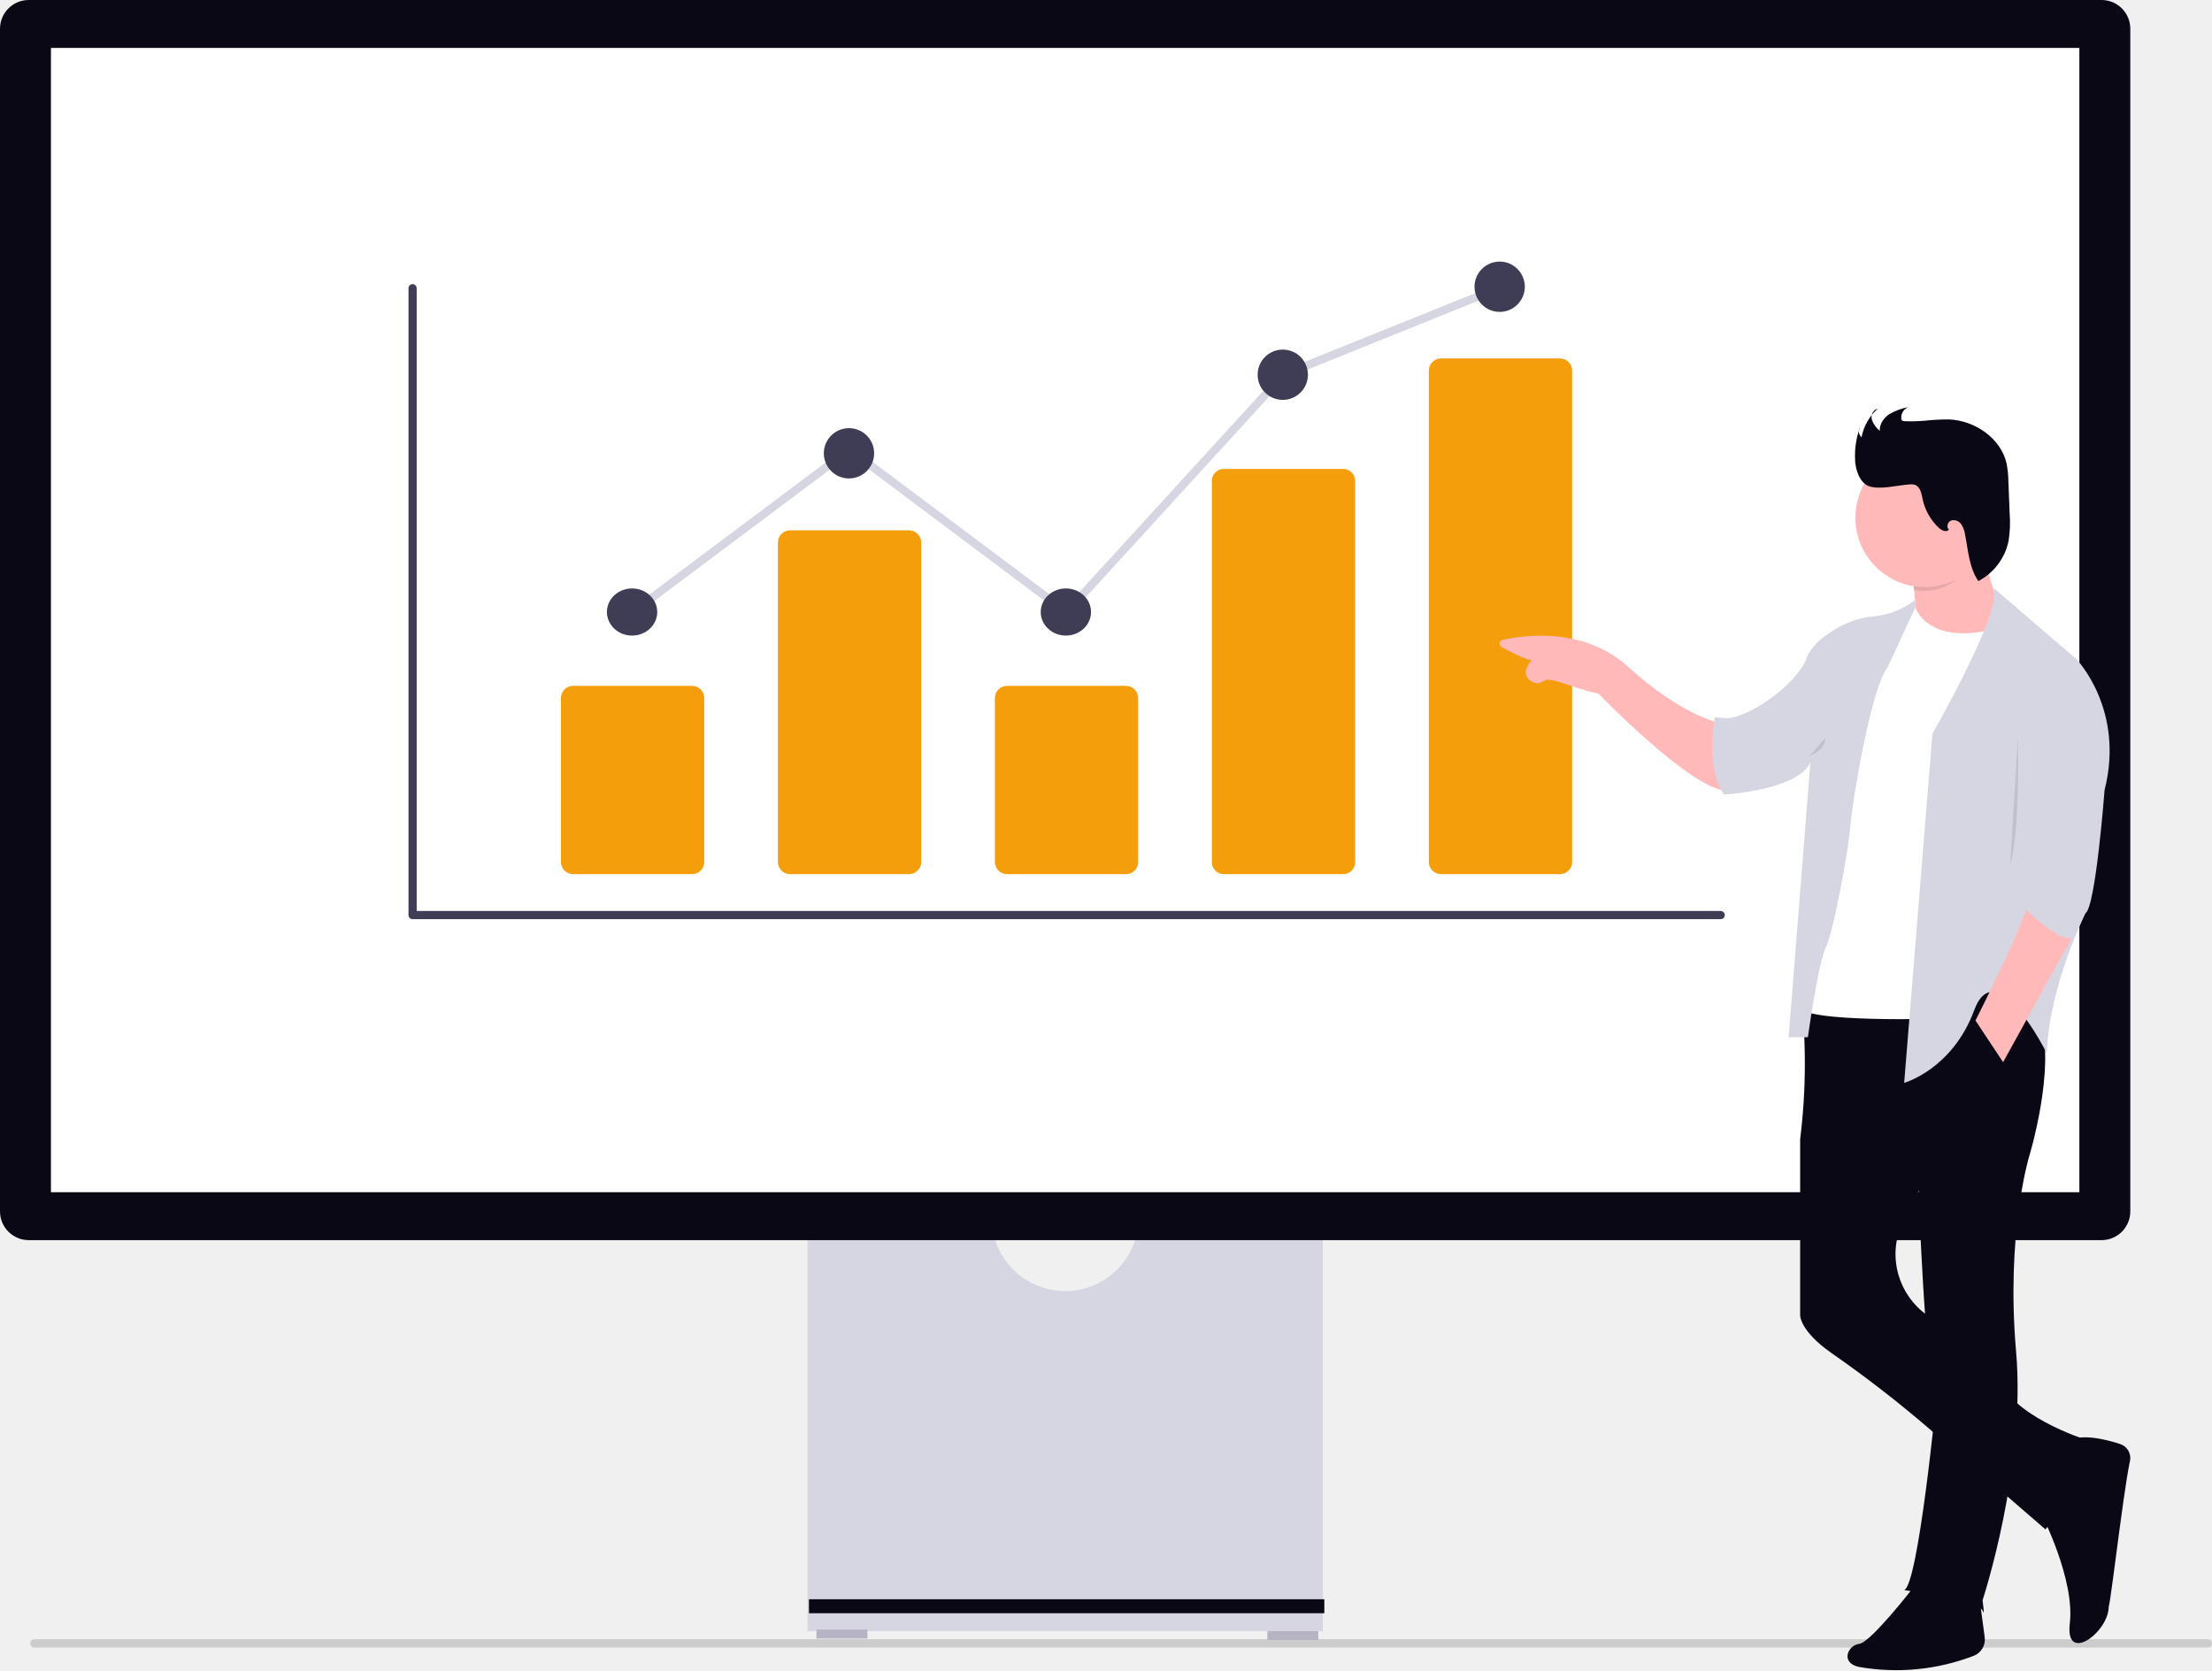
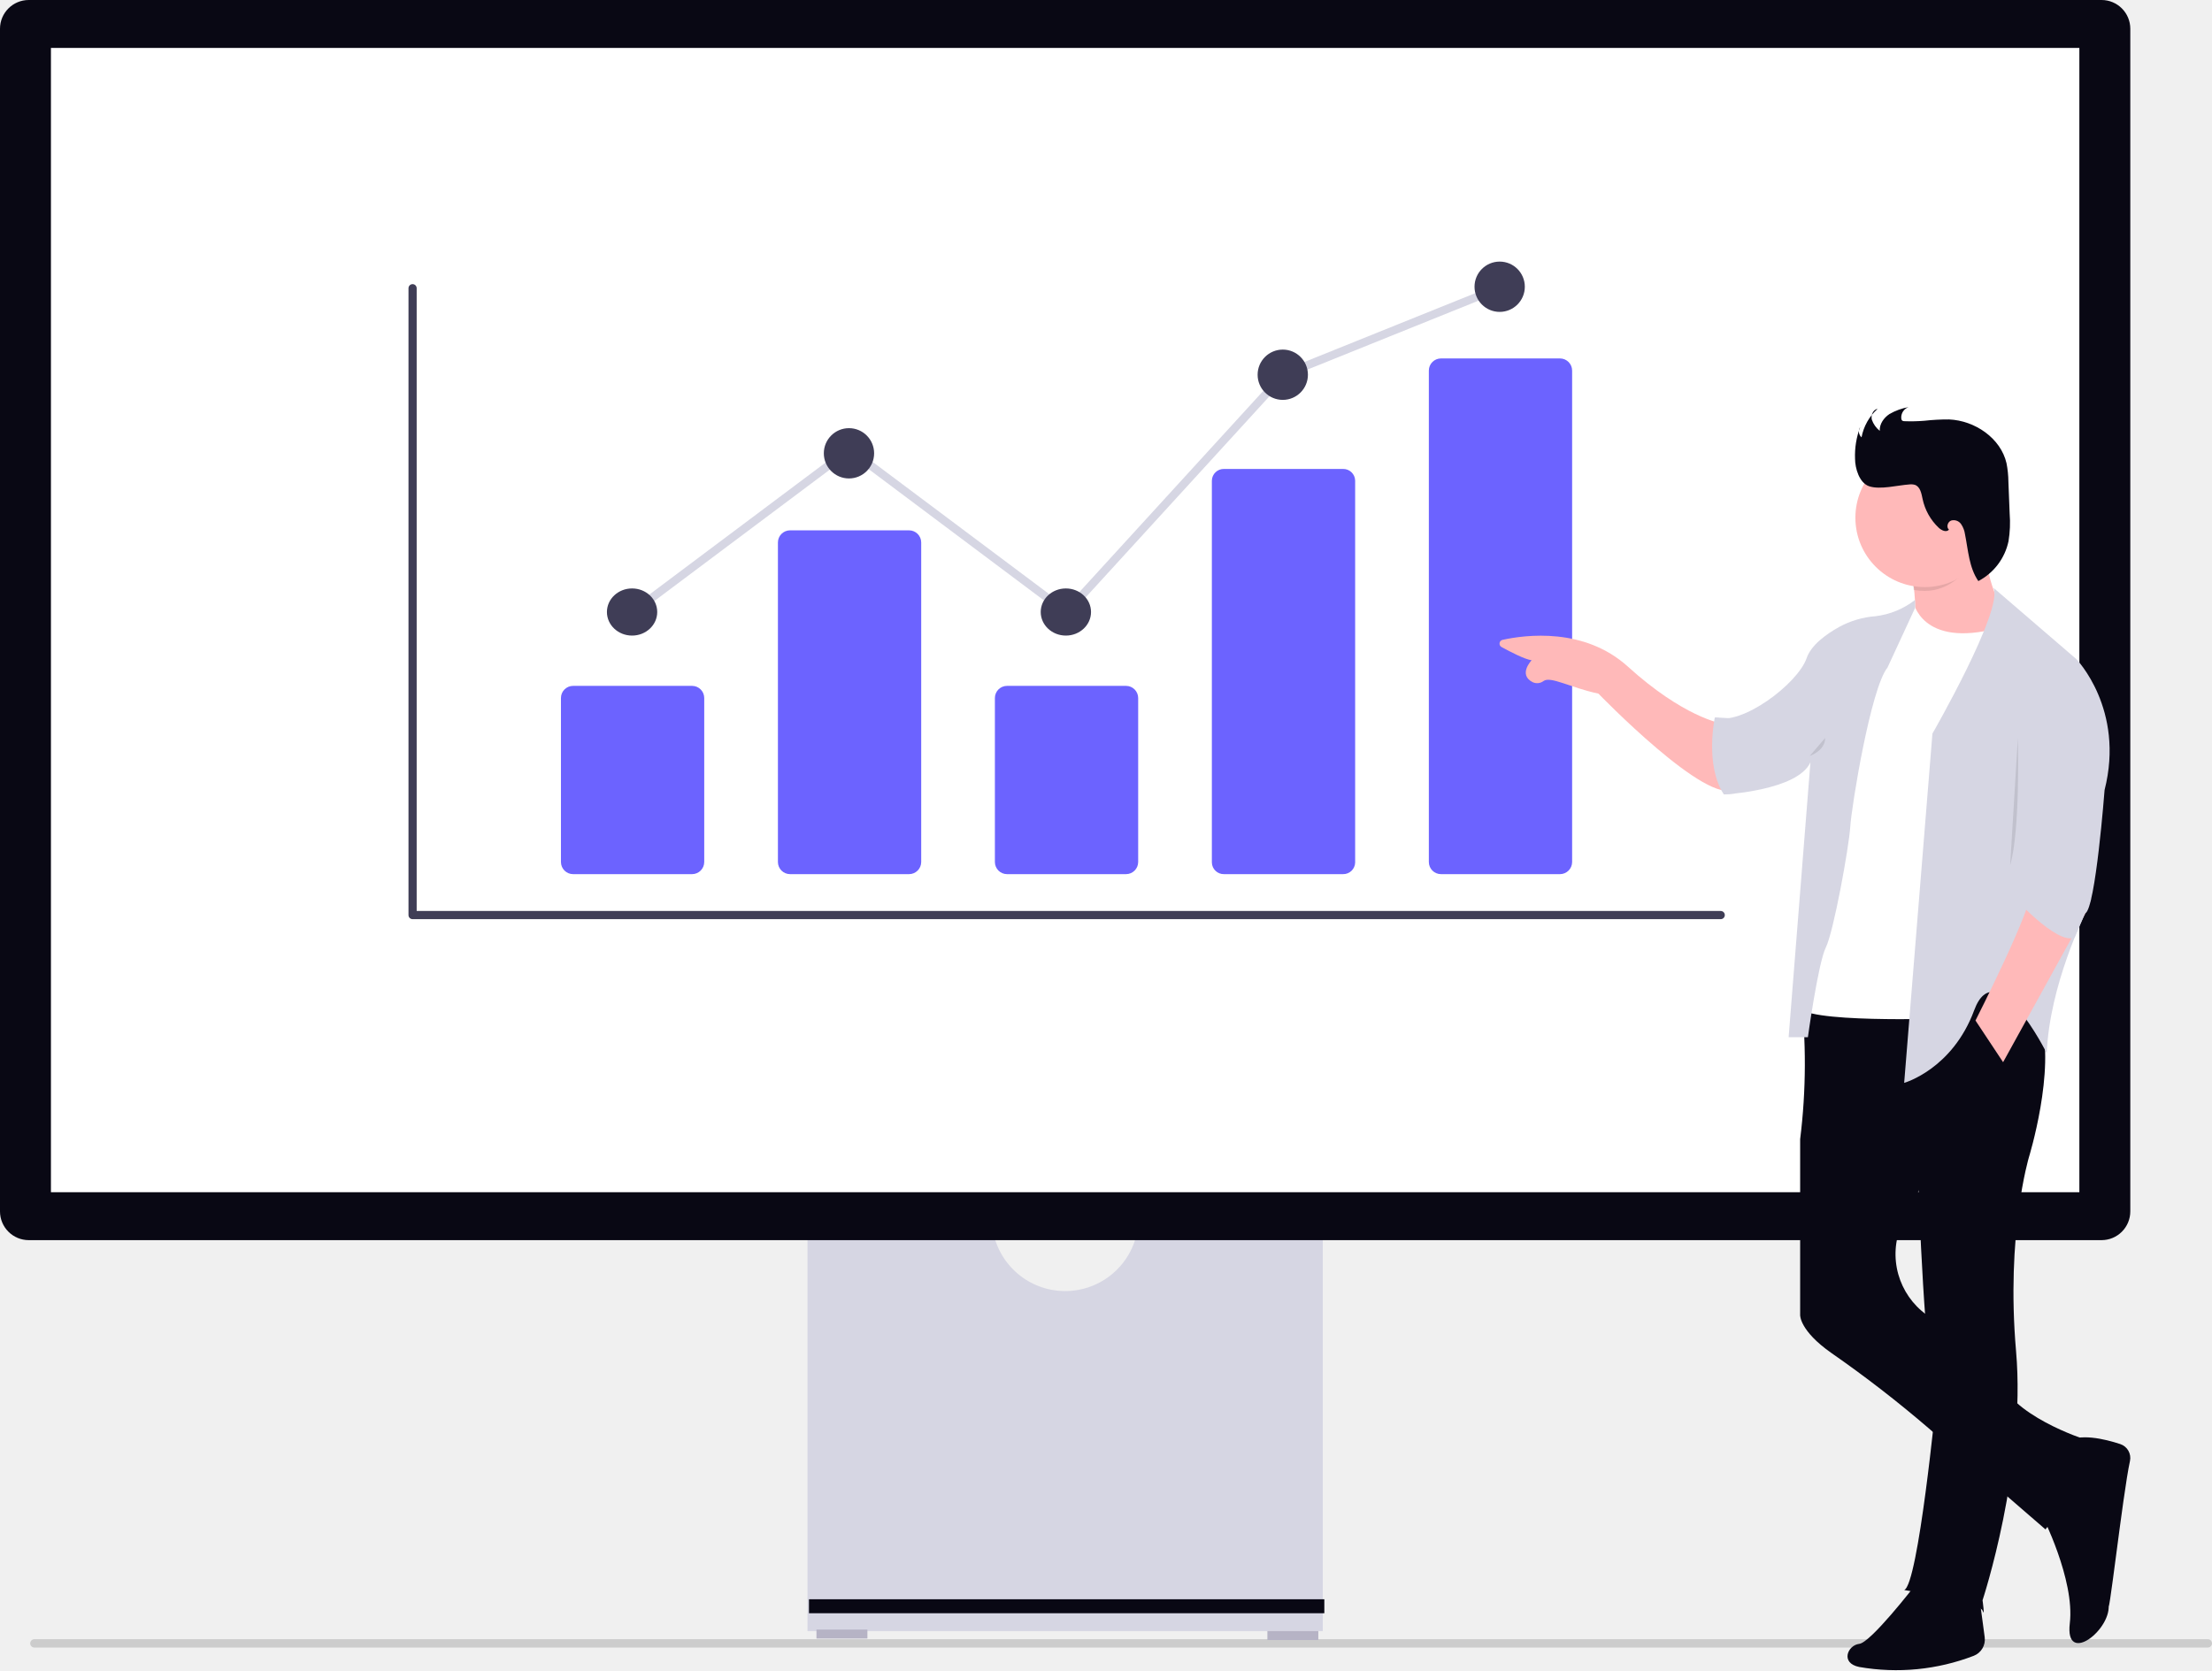
<svg xmlns="http://www.w3.org/2000/svg" width="880.182" height="664.736" viewBox="0 0 880.182 664.736" role="img" artist="Katerina Limpitsouni" source="https://undraw.co/">
  <g id="Group_103" data-name="Group 103" transform="translate(-551 -324.713)">
-     <path id="Path_782-1697" data-name="Path 782" d="M15.18,488.859a1.7,1.7,0,0,0,1.734,1.669H881.621a1.67,1.67,0,1,0,0-3.337H16.914A1.7,1.7,0,0,0,15.18,488.859Z" transform="translate(547.826 489.929)" fill="#ccc" />
-     <path id="Path_783-1698" data-name="Path 783" d="M360.492,370.945a29.205,29.205,0,0,1-57.628,0H229.146V530.7H434.209V370.945H360.492Z" transform="translate(643.158 443.177)" fill="#d6d6e3" />
+     <path id="Path_782-196" data-name="Path 782" d="M15.18,488.859a1.7,1.7,0,0,0,1.734,1.669H881.621a1.67,1.67,0,1,0,0-3.337H16.914A1.7,1.7,0,0,0,15.18,488.859Z" transform="translate(547.826 489.929)" fill="#ccc" />
+     <path id="Path_783-197" data-name="Path 783" d="M360.492,370.945a29.205,29.205,0,0,1-57.628,0H229.146V530.7H434.209V370.945H360.492Z" transform="translate(643.158 443.177)" fill="#d6d6e3" />
    <rect id="Rectangle_253" data-name="Rectangle 253" width="20.268" height="3.577" transform="translate(875.882 973.285)" fill="#b6b3c5" />
    <rect id="Rectangle_254" data-name="Rectangle 254" width="20.268" height="3.577" transform="translate(1055.311 973.88)" fill="#b6b3c5" />
    <rect id="Rectangle_255" data-name="Rectangle 255" width="205.064" height="5.561" transform="translate(872.902 961.224)" fill="#090814" />
-     <path id="Path_784-1699" data-name="Path 784" d="M836.241,515.493H11.432A11.445,11.445,0,0,1,0,504.061V33.344A11.445,11.445,0,0,1,11.432,21.911H836.241a11.445,11.445,0,0,1,11.432,11.432V504.061a11.446,11.446,0,0,1-11.432,11.432Z" transform="translate(551 302.802)" fill="#090814" />
+     <path id="Path_784-198" data-name="Path 784" d="M836.241,515.493H11.432A11.445,11.445,0,0,1,0,504.061V33.344A11.445,11.445,0,0,1,11.432,21.911H836.241a11.445,11.445,0,0,1,11.432,11.432V504.061a11.446,11.446,0,0,1-11.432,11.432Z" transform="translate(551 302.802)" fill="#090814" />
    <rect id="Rectangle_256" data-name="Rectangle 256" width="807.138" height="455.431" transform="translate(571.266 343.789)" fill="#fff" />
    <g id="Group_101" data-name="Group 101" transform="translate(713.544 428.829)">
-       <path id="Path_1631-1700" data-name="Path 1631" d="M329.256,249.686l-86.542-64.821L157.355,248.8l-1.955-2.606,87.314-65.4,86.131,64.513,85.589-93.664.344-.14,86.337-34.785,1.218,3.022L416.34,154.387Z" transform="translate(-67.207 -107.955)" fill="#d6d6e3" />
-       <path id="Path_1625-1701" data-name="Path 1625" d="M841.882,590.59H321.361a1.629,1.629,0,0,1-1.629-1.629V339.476a1.629,1.629,0,0,1,3.258,0V587.332H841.882a1.629,1.629,0,1,1,0,3.258Z" transform="translate(-319.732 -328.874)" fill="#3f3d56" />
-       <path id="Path_1626-1702" data-name="Path 1626" d="M409.151,510.934H361.807a4.841,4.841,0,0,1-4.836-4.835V440.835A4.841,4.841,0,0,1,361.807,436h47.343a4.841,4.841,0,0,1,4.836,4.835V506.1A4.841,4.841,0,0,1,409.151,510.934Z" transform="translate(-296.308 -267.137)" fill="#f59e0b" />
-       <path id="Path_1627-1703" data-name="Path 1627" d="M462.151,534.835H414.807A4.841,4.841,0,0,1,409.971,530V402.835A4.841,4.841,0,0,1,414.807,398h47.343a4.841,4.841,0,0,1,4.836,4.835V530a4.841,4.841,0,0,1-4.836,4.835Z" transform="translate(-262.971 -291.039)" fill="#f59e0b" />
-       <path id="Path_1628-1704" data-name="Path 1628" d="M515.151,510.934H467.807a4.841,4.841,0,0,1-4.836-4.835V440.835A4.841,4.841,0,0,1,467.807,436h47.343a4.841,4.841,0,0,1,4.836,4.835V506.1A4.841,4.841,0,0,1,515.151,510.934Z" transform="translate(-229.635 -267.137)" fill="#f59e0b" />
-       <path id="Path_1629-1705" data-name="Path 1629" d="M568.151,544.271H520.807a4.735,4.735,0,0,1-4.836-4.616V387.617A4.735,4.735,0,0,1,520.807,383h47.343a4.735,4.735,0,0,1,4.836,4.616V539.654A4.735,4.735,0,0,1,568.151,544.271Z" transform="translate(-196.299 -300.474)" fill="#f59e0b" />
-       <path id="Path_1630-1706" data-name="Path 1630" d="M621.151,561.253H573.807a4.841,4.841,0,0,1-4.836-4.835V360.835A4.841,4.841,0,0,1,573.807,356h47.343a4.841,4.841,0,0,1,4.836,4.835V556.418a4.841,4.841,0,0,1-4.836,4.835Z" transform="translate(-162.962 -317.456)" fill="#f59e0b" />
+       <path id="Path_1631-199" data-name="Path 1631" d="M329.256,249.686l-86.542-64.821L157.355,248.8l-1.955-2.606,87.314-65.4,86.131,64.513,85.589-93.664.344-.14,86.337-34.785,1.218,3.022L416.34,154.387Z" transform="translate(-67.207 -107.955)" fill="#d6d6e3" />
+       <path id="Path_1625-200" data-name="Path 1625" d="M841.882,590.59H321.361a1.629,1.629,0,0,1-1.629-1.629V339.476a1.629,1.629,0,0,1,3.258,0V587.332H841.882a1.629,1.629,0,1,1,0,3.258Z" transform="translate(-319.732 -328.874)" fill="#3f3d56" />
+       <path id="Path_1626-201" data-name="Path 1626" d="M409.151,510.934H361.807a4.841,4.841,0,0,1-4.836-4.835V440.835A4.841,4.841,0,0,1,361.807,436h47.343a4.841,4.841,0,0,1,4.836,4.835V506.1A4.841,4.841,0,0,1,409.151,510.934Z" transform="translate(-296.308 -267.137)" fill="#6c63ff" />
+       <path id="Path_1627-202" data-name="Path 1627" d="M462.151,534.835H414.807A4.841,4.841,0,0,1,409.971,530V402.835A4.841,4.841,0,0,1,414.807,398h47.343a4.841,4.841,0,0,1,4.836,4.835V530a4.841,4.841,0,0,1-4.836,4.835Z" transform="translate(-262.971 -291.039)" fill="#6c63ff" />
+       <path id="Path_1628-203" data-name="Path 1628" d="M515.151,510.934H467.807a4.841,4.841,0,0,1-4.836-4.835V440.835A4.841,4.841,0,0,1,467.807,436h47.343a4.841,4.841,0,0,1,4.836,4.835V506.1A4.841,4.841,0,0,1,515.151,510.934Z" transform="translate(-229.635 -267.137)" fill="#6c63ff" />
+       <path id="Path_1629-204" data-name="Path 1629" d="M568.151,544.271H520.807a4.735,4.735,0,0,1-4.836-4.616V387.617A4.735,4.735,0,0,1,520.807,383h47.343a4.735,4.735,0,0,1,4.836,4.616V539.654A4.735,4.735,0,0,1,568.151,544.271Z" transform="translate(-196.299 -300.474)" fill="#6c63ff" />
+       <path id="Path_1630-205" data-name="Path 1630" d="M621.151,561.253H573.807a4.841,4.841,0,0,1-4.836-4.835V360.835A4.841,4.841,0,0,1,573.807,356h47.343a4.841,4.841,0,0,1,4.836,4.835V556.418a4.841,4.841,0,0,1-4.836,4.835Z" transform="translate(-162.962 -317.456)" fill="#6c63ff" />
      <ellipse id="Ellipse_336" data-name="Ellipse 336" cx="10.007" cy="9.381" rx="10.007" ry="9.381" transform="translate(78.959 130.086)" fill="#3f3d56" />
      <circle id="Ellipse_337" data-name="Ellipse 337" cx="10.007" cy="10.007" r="10.007" transform="translate(165.266 66.294)" fill="#3f3d56" />
      <ellipse id="Ellipse_338" data-name="Ellipse 338" cx="10.007" cy="9.381" rx="10.007" ry="9.381" transform="translate(251.573 130.086)" fill="#3f3d56" />
      <circle id="Ellipse_339" data-name="Ellipse 339" cx="10.007" cy="10.007" r="10.007" transform="translate(337.88 35.023)" fill="#3f3d56" />
      <ellipse id="Ellipse_340" data-name="Ellipse 340" cx="10.007" cy="10.009" rx="10.007" ry="10.009" transform="translate(424.187 0)" fill="#3f3d56" />
    </g>
    <g id="Group_102" data-name="Group 102" transform="translate(1147.675 486.741)">
-       <path id="Path_1647-1707" data-name="Path 1647" d="M852.789,302.971s-14.822-2.556-36.8-22.489c-17.389-15.766-40.844-12.666-49.888-10.678a1.544,1.544,0,0,0-.411,2.867c3.655,2,9.322,4.922,11.978,5.255,0,0-5.478,5.667.344,8.7a4.189,4.189,0,0,0,4.378-.422c2.8-2.044,10.578,2.6,21.855,5.011,0,0,43.955,45.488,54.177,37.777Z" transform="translate(-764.883 -177.174)" fill="#ffb9b9" />
-       <path id="Path_1648-1708" data-name="Path 1648" d="M912.11,246.027s4.089,17.377,0,29.644l18.4,2.555,16.355-8.178V259.316s-7.667-16.355-5.622-35.266Z" transform="translate(-748.527 -182.073)" fill="#ffb9b9" />
-       <path id="Path_1649-1709" data-name="Path 1649" d="M959,585.888s13.333,26.066,11.244,43.444,17.377,2.044,15.333-8.178c-.433,12.374,5.722-43.333,8.6-56.377a5.822,5.822,0,0,0-3.866-6.789c-6.145-2.022-16.433-4.5-21.6-.711C961.078,562.888,959,585.888,959,585.888Z" transform="translate(-743.318 -145.273)" fill="#090814" />
-       <path id="Path_1650-1710" data-name="Path 1650" d="M916.154,608.743s-17.378,22.488-21.977,23-7.667,7.667,0,9.2a85.931,85.931,0,0,0,45.555-4.444,6.956,6.956,0,0,0,4.367-7.4l-2.933-21.889Z" transform="translate(-751.037 -139.507)" fill="#090814" />
-       <path id="Path_1651-1711" data-name="Path 1651" d="M889.417,393.78,872.75,396a243.914,243.914,0,0,1-.2,58.588v70s-.322,6.167,12.478,15.133a478.531,478.531,0,0,1,38.755,30L970.16,609.9s18.4-22.489,15.844-35.777c0,0-30.666-9.711-34.755-25.555-2.344-9.067-14.233-16.666-23.966-21.444A29.8,29.8,0,0,1,911.338,493.3a26.08,26.08,0,0,1,2.611-6.567c8.178-14.311,19.933-46.51,19.933-46.51l-22.488-42.866Z" transform="translate(-752.923 -163.218)" fill="#090814" />
-       <path id="Path_1653-1712" data-name="Path 1653" d="M911.441,634s30.155,5.111,31.177,8.178,0-4.089,0-4.089S960,585.447,955.951,538.947s5.111-77.177,5.111-77.177,10.733-34.755,4.6-54.688-70.532-11.244-70.532-11.244,22.489,52.644,21.978,77.688c0,0,2.555,75.643,7.155,84.332C924.218,557.814,917.063,631.924,911.441,634Z" transform="translate(-750.412 -163.198)" fill="#090814" />
-       <path id="Path_1654-1713" data-name="Path 1654" d="M917.544,255.79s3.067,18.889,33.733,10.733l-20.4,155.364s-59.288,2.044-58.777-5.111l12.222-94.032Z" transform="translate(-752.972 -178.547)" fill="#fff" />
-       <path id="Path_1657-1714" data-name="Path 1657" d="M921.667,255.33a31.633,31.633,0,0,1-15.789,6.5,35.921,35.921,0,0,0-14.511,4.311c-5.255,2.944-11.111,7.222-12.889,12.433-3.578,10.222-26.066,27.088-36.288,23.511l3.578,30.666s29.133-1.533,34.244-12.778L871.334,429.4H879s4.089-29.644,7.155-35.777,9.2-39.866,9.711-48.044,8.178-55.2,14.822-63.332l10.989-23.766Z" transform="translate(-756.294 -178.599)" fill="#d6d6e3" />
-       <path id="Path_1658-1715" data-name="Path 1658" d="M939.965,238.974c-.667-4.844.667-7.867,1.278-13.544L912.11,247.407s.7,2.967,1.233,7.311a27.779,27.779,0,0,0,4.444.356C927.9,255.074,935.176,247.174,939.965,238.974Z" transform="translate(-748.527 -181.92)" opacity="0.1" />
+       <path id="Path_1647-206" data-name="Path 1647" d="M852.789,302.971s-14.822-2.556-36.8-22.489c-17.389-15.766-40.844-12.666-49.888-10.678a1.544,1.544,0,0,0-.411,2.867c3.655,2,9.322,4.922,11.978,5.255,0,0-5.478,5.667.344,8.7a4.189,4.189,0,0,0,4.378-.422c2.8-2.044,10.578,2.6,21.855,5.011,0,0,43.955,45.488,54.177,37.777Z" transform="translate(-764.883 -177.174)" fill="#ffb9b9" />
+       <path id="Path_1648-207" data-name="Path 1648" d="M912.11,246.027s4.089,17.377,0,29.644l18.4,2.555,16.355-8.178V259.316s-7.667-16.355-5.622-35.266Z" transform="translate(-748.527 -182.073)" fill="#ffb9b9" />
+       <path id="Path_1649-208" data-name="Path 1649" d="M959,585.888s13.333,26.066,11.244,43.444,17.377,2.044,15.333-8.178c-.433,12.374,5.722-43.333,8.6-56.377a5.822,5.822,0,0,0-3.866-6.789c-6.145-2.022-16.433-4.5-21.6-.711C961.078,562.888,959,585.888,959,585.888Z" transform="translate(-743.318 -145.273)" fill="#090814" />
+       <path id="Path_1650-209" data-name="Path 1650" d="M916.154,608.743s-17.378,22.488-21.977,23-7.667,7.667,0,9.2a85.931,85.931,0,0,0,45.555-4.444,6.956,6.956,0,0,0,4.367-7.4l-2.933-21.889Z" transform="translate(-751.037 -139.507)" fill="#090814" />
+       <path id="Path_1651-210" data-name="Path 1651" d="M889.417,393.78,872.75,396a243.914,243.914,0,0,1-.2,58.588v70s-.322,6.167,12.478,15.133a478.531,478.531,0,0,1,38.755,30L970.16,609.9s18.4-22.489,15.844-35.777c0,0-30.666-9.711-34.755-25.555-2.344-9.067-14.233-16.666-23.966-21.444A29.8,29.8,0,0,1,911.338,493.3a26.08,26.08,0,0,1,2.611-6.567c8.178-14.311,19.933-46.51,19.933-46.51l-22.488-42.866Z" transform="translate(-752.923 -163.218)" fill="#090814" />
+       <path id="Path_1653-211" data-name="Path 1653" d="M911.441,634s30.155,5.111,31.177,8.178,0-4.089,0-4.089S960,585.447,955.951,538.947s5.111-77.177,5.111-77.177,10.733-34.755,4.6-54.688-70.532-11.244-70.532-11.244,22.489,52.644,21.978,77.688c0,0,2.555,75.643,7.155,84.332C924.218,557.814,917.063,631.924,911.441,634Z" transform="translate(-750.412 -163.198)" fill="#090814" />
+       <path id="Path_1654-212" data-name="Path 1654" d="M917.544,255.79s3.067,18.889,33.733,10.733l-20.4,155.364s-59.288,2.044-58.777-5.111l12.222-94.032Z" transform="translate(-752.972 -178.547)" fill="#fff" />
+       <path id="Path_1657-213" data-name="Path 1657" d="M921.667,255.33a31.633,31.633,0,0,1-15.789,6.5,35.921,35.921,0,0,0-14.511,4.311c-5.255,2.944-11.111,7.222-12.889,12.433-3.578,10.222-26.066,27.088-36.288,23.511l3.578,30.666s29.133-1.533,34.244-12.778L871.334,429.4H879s4.089-29.644,7.155-35.777,9.2-39.866,9.711-48.044,8.178-55.2,14.822-63.332l10.989-23.766Z" transform="translate(-756.294 -178.599)" fill="#d6d6e3" />
+       <path id="Path_1658-214" data-name="Path 1658" d="M939.965,238.974c-.667-4.844.667-7.867,1.278-13.544L912.11,247.407s.7,2.967,1.233,7.311a27.779,27.779,0,0,0,4.444.356C927.9,255.074,935.176,247.174,939.965,238.974Z" transform="translate(-748.527 -181.92)" opacity="0.1" />
      <circle id="Ellipse_347" data-name="Ellipse 347" cx="27.6" cy="27.6" r="27.6" transform="translate(141.606 16.432)" fill="#ffb9b9" />
-       <path id="Path_1660-1716" data-name="Path 1660" d="M890.521,201.6a32.24,32.24,0,0,1,2.051-12.6,3.148,3.148,0,0,0,.533,4.1,20.183,20.183,0,0,1,6.4-11.342c-1.815.3-2.748,2.543-2.3,4.328a9.844,9.844,0,0,0,3.148,4.43c-.154-2.7,1.631-5.22,3.887-6.7a23.32,23.32,0,0,1,7.589-2.748,4.4,4.4,0,0,0-2.913,4.512,1.261,1.261,0,0,0,.379.872,1.446,1.446,0,0,0,.862.226,66.027,66.027,0,0,0,7.968-.174,83.565,83.565,0,0,1,9.814-.523c10.255.431,20.562,7.435,22.859,17.434a40.077,40.077,0,0,1,.749,7.363l.5,12.624a46.147,46.147,0,0,1-.451,11.034,23.382,23.382,0,0,1-12.009,15.875c-3.7-5.363-4.03-12.255-5.312-18.644a9.435,9.435,0,0,0-1.6-4.1,3.6,3.6,0,0,0-3.948-1.333c-1.385.554-1.979,2.666-.831,3.61-1.026,1.21-2.943.308-4.1-.769a22.028,22.028,0,0,1-6.389-11.414c-.461-2.195-.923-4.9-3.077-5.651a5.722,5.722,0,0,0-2.276-.154c-4.492.308-11.517,2.164-15.865.738C892.2,211.282,890.521,205.385,890.521,201.6Z" transform="translate(-749.054 -181.07)" fill="#090814" />
-       <path id="Path_1662-1717" data-name="Path 1662" d="M842.109,297.42s-4.089,18.889,3.578,30.666l4.344-.356-2.367-30Z" transform="translate(-756.424 -173.923)" fill="#d6d6e3" />
-       <path id="Path_1664-1718" data-name="Path 1664" d="M945.333,251,978.3,279.366S997.721,299.3,989.543,331.5c0,0-3.578,47.022-7.667,49.066,0,0-14.311,28.622-15.333,55.71,0,0-20.189-40.633-28.888-17.122S909.8,448.041,909.8,448.041l11.244-139.009S949.422,259.644,945.333,251Z" transform="translate(-748.783 -179.08)" fill="#d6d6e3" />
-       <path id="Path_1665-1719" data-name="Path 1665" d="M957.573,358.931s8.178-5.622,21.466,9.711L946.329,427.93,935.34,411.341S958.6,365.575,957.573,358.931Z" transform="translate(-745.946 -167.201)" fill="#ffb9b9" />
-       <path id="Path_1667-1720" data-name="Path 1667" d="M948.22,361.769s18.089,20.311,25.144,17.055l6.533-15.211L955.375,353.08Z" transform="translate(-744.515 -167.739)" fill="#d6d6e3" />
-       <path id="Path_1670-1721" data-name="Path 1670" d="M950.827,304.78s1.022,36.8-3.067,50.6" transform="translate(-744.566 -173.105)" opacity="0.1" />
-       <path id="Path_1671-1722" data-name="Path 1671" d="M876,311.935s6.133-2.044,6.133-7.155" transform="translate(-752.539 -173.105)" opacity="0.1" />
+       <path id="Path_1660-215" data-name="Path 1660" d="M890.521,201.6a32.24,32.24,0,0,1,2.051-12.6,3.148,3.148,0,0,0,.533,4.1,20.183,20.183,0,0,1,6.4-11.342c-1.815.3-2.748,2.543-2.3,4.328a9.844,9.844,0,0,0,3.148,4.43c-.154-2.7,1.631-5.22,3.887-6.7a23.32,23.32,0,0,1,7.589-2.748,4.4,4.4,0,0,0-2.913,4.512,1.261,1.261,0,0,0,.379.872,1.446,1.446,0,0,0,.862.226,66.027,66.027,0,0,0,7.968-.174,83.565,83.565,0,0,1,9.814-.523c10.255.431,20.562,7.435,22.859,17.434a40.077,40.077,0,0,1,.749,7.363l.5,12.624a46.147,46.147,0,0,1-.451,11.034,23.382,23.382,0,0,1-12.009,15.875c-3.7-5.363-4.03-12.255-5.312-18.644a9.435,9.435,0,0,0-1.6-4.1,3.6,3.6,0,0,0-3.948-1.333c-1.385.554-1.979,2.666-.831,3.61-1.026,1.21-2.943.308-4.1-.769a22.028,22.028,0,0,1-6.389-11.414c-.461-2.195-.923-4.9-3.077-5.651a5.722,5.722,0,0,0-2.276-.154c-4.492.308-11.517,2.164-15.865.738C892.2,211.282,890.521,205.385,890.521,201.6Z" transform="translate(-749.054 -181.07)" fill="#090814" />
+       <path id="Path_1662-216" data-name="Path 1662" d="M842.109,297.42s-4.089,18.889,3.578,30.666l4.344-.356-2.367-30Z" transform="translate(-756.424 -173.923)" fill="#d6d6e3" />
+       <path id="Path_1664-217" data-name="Path 1664" d="M945.333,251,978.3,279.366S997.721,299.3,989.543,331.5c0,0-3.578,47.022-7.667,49.066,0,0-14.311,28.622-15.333,55.71,0,0-20.189-40.633-28.888-17.122S909.8,448.041,909.8,448.041l11.244-139.009S949.422,259.644,945.333,251Z" transform="translate(-748.783 -179.08)" fill="#d6d6e3" />
+       <path id="Path_1665-218" data-name="Path 1665" d="M957.573,358.931s8.178-5.622,21.466,9.711L946.329,427.93,935.34,411.341S958.6,365.575,957.573,358.931Z" transform="translate(-745.946 -167.201)" fill="#ffb9b9" />
+       <path id="Path_1667-219" data-name="Path 1667" d="M948.22,361.769s18.089,20.311,25.144,17.055l6.533-15.211L955.375,353.08Z" transform="translate(-744.515 -167.739)" fill="#d6d6e3" />
+       <path id="Path_1670-220" data-name="Path 1670" d="M950.827,304.78s1.022,36.8-3.067,50.6" transform="translate(-744.566 -173.105)" opacity="0.1" />
+       <path id="Path_1671-221" data-name="Path 1671" d="M876,311.935s6.133-2.044,6.133-7.155" transform="translate(-752.539 -173.105)" opacity="0.1" />
    </g>
  </g>
</svg>
